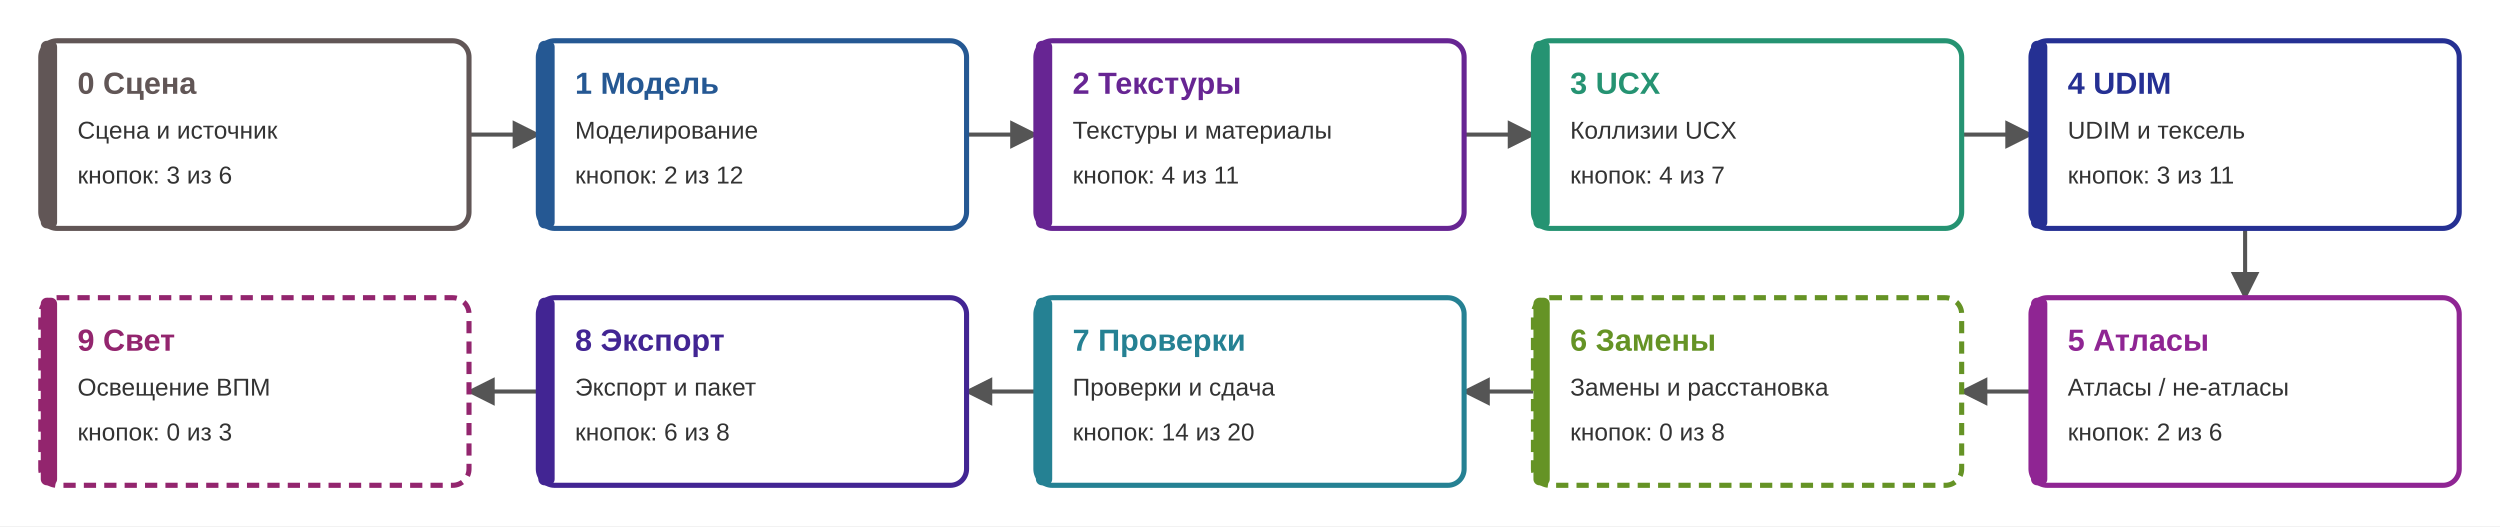
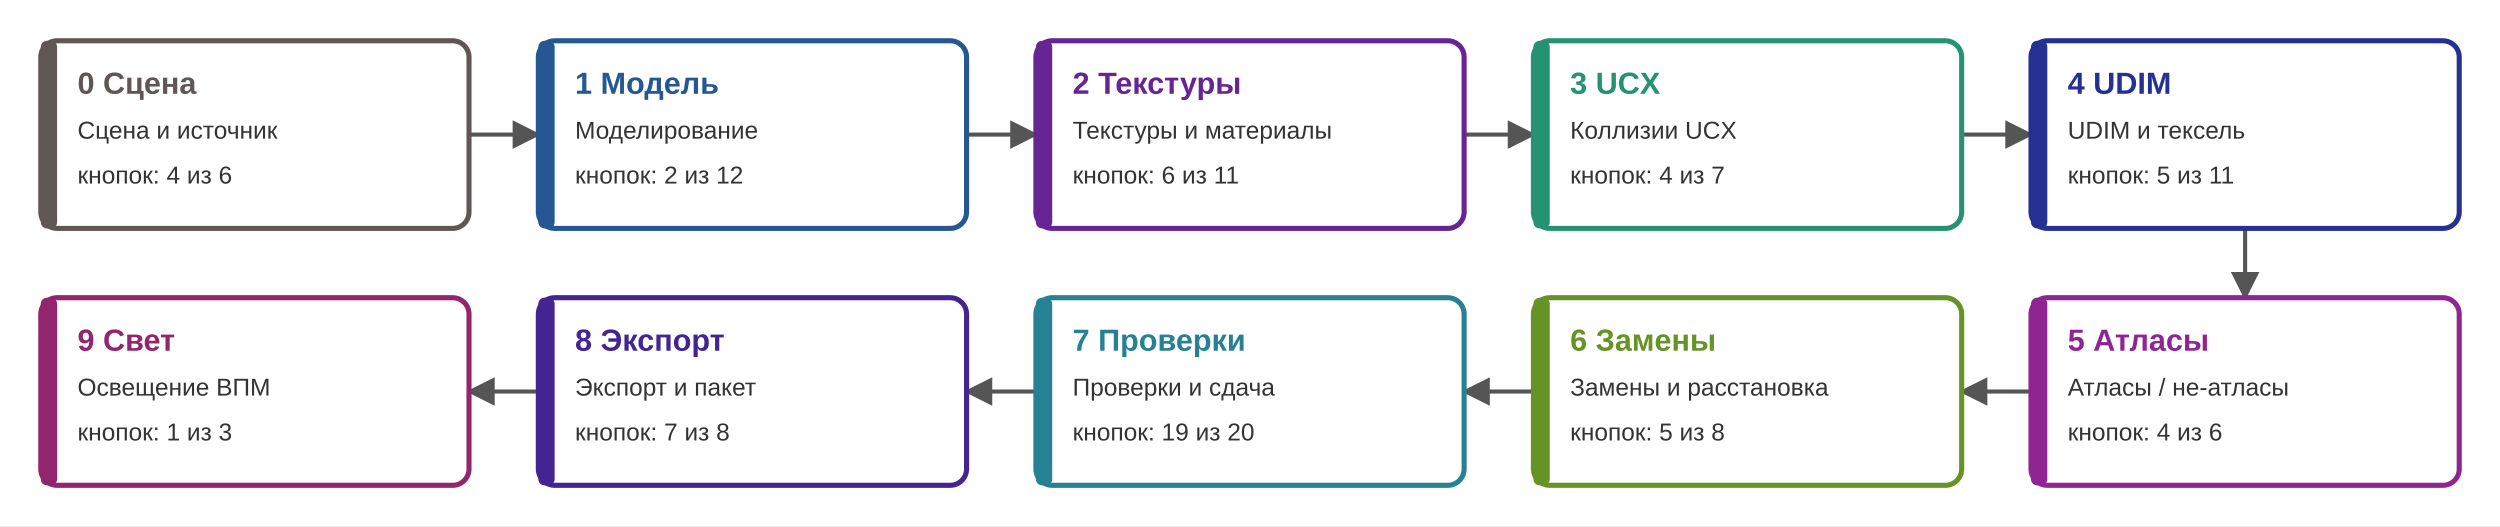
<svg xmlns="http://www.w3.org/2000/svg" width="1226" height="258" viewBox="0 0 1226 258" font-family="Segoe UI, Arial, sans-serif">
  <rect width="100%" height="100%" fill="#ffffff" />
  <defs>
    <marker id="a" viewBox="0 0 10 10" refX="9" refY="5" markerWidth="7" markerHeight="7" orient="auto">
      <path d="M0 0L10 5L0 10Z" fill="#555555" />
    </marker>
  </defs>
  <path d="M230 66H264" stroke="#555555" stroke-width="2" fill="none" marker-end="url(#a)" />
  <path d="M474 66H508" stroke="#555555" stroke-width="2" fill="none" marker-end="url(#a)" />
  <path d="M718 66H752" stroke="#555555" stroke-width="2" fill="none" marker-end="url(#a)" />
  <path d="M962 66H996" stroke="#555555" stroke-width="2" fill="none" marker-end="url(#a)" />
  <path d="M1101 112V146" stroke="#555555" stroke-width="2" fill="none" marker-end="url(#a)" />
  <path d="M996 192H962" stroke="#555555" stroke-width="2" fill="none" marker-end="url(#a)" />
  <path d="M752 192H718" stroke="#555555" stroke-width="2" fill="none" marker-end="url(#a)" />
  <path d="M508 192H474" stroke="#555555" stroke-width="2" fill="none" marker-end="url(#a)" />
  <path d="M264 192H230" stroke="#555555" stroke-width="2" fill="none" marker-end="url(#a)" />
  <rect x="20" y="20" width="210" height="92" rx="8" fill="#ffffff" stroke="#615656" stroke-width="2.5" />
  <rect x="20" y="20" width="8" height="92" rx="3" fill="#615656" />
  <text x="38" y="46" font-size="15" font-weight="bold" fill="#615656">0 Сцена</text>
  <text x="38" y="68" font-size="12" fill="#333333">Сцена и источник</text>
-   <text x="38" y="90" font-size="12" fill="#333333">кнопок: 3 из 6</text>
+   <text x="38" y="90" font-size="12" fill="#333333">кнопок: 4 из 6</text>
  <rect x="264" y="20" width="210" height="92" rx="8" fill="#ffffff" stroke="#255893" stroke-width="2.5" />
  <rect x="264" y="20" width="8" height="92" rx="3" fill="#255893" />
  <text x="282" y="46" font-size="15" font-weight="bold" fill="#255893">1 Модель</text>
  <text x="282" y="68" font-size="12" fill="#333333">Моделирование</text>
  <text x="282" y="90" font-size="12" fill="#333333">кнопок: 2 из 12</text>
  <rect x="508" y="20" width="210" height="92" rx="8" fill="#ffffff" stroke="#672593" stroke-width="2.5" />
  <rect x="508" y="20" width="8" height="92" rx="3" fill="#672593" />
  <text x="526" y="46" font-size="15" font-weight="bold" fill="#672593">2 Текстуры</text>
  <text x="526" y="68" font-size="12" fill="#333333">Текстуры и материалы</text>
-   <text x="526" y="90" font-size="12" fill="#333333">кнопок: 4 из 11</text>
+   <text x="526" y="90" font-size="12" fill="#333333">кнопок: 6 из 11</text>
  <rect x="752" y="20" width="210" height="92" rx="8" fill="#ffffff" stroke="#259372" stroke-width="2.5" />
  <rect x="752" y="20" width="8" height="92" rx="3" fill="#259372" />
  <text x="770" y="46" font-size="15" font-weight="bold" fill="#259372">3 UCX</text>
  <text x="770" y="68" font-size="12" fill="#333333">Коллизии UCX</text>
  <text x="770" y="90" font-size="12" fill="#333333">кнопок: 4 из 7</text>
  <rect x="996" y="20" width="210" height="92" rx="8" fill="#ffffff" stroke="#253093" stroke-width="2.5" />
  <rect x="996" y="20" width="8" height="92" rx="3" fill="#253093" />
  <text x="1014" y="46" font-size="15" font-weight="bold" fill="#253093">4 UDIM</text>
  <text x="1014" y="68" font-size="12" fill="#333333">UDIM и тексель</text>
-   <text x="1014" y="90" font-size="12" fill="#333333">кнопок: 3 из 11</text>
+   <text x="1014" y="90" font-size="12" fill="#333333">кнопок: 5 из 11</text>
  <rect x="996" y="146" width="210" height="92" rx="8" fill="#ffffff" stroke="#8f2593" stroke-width="2.5" />
  <rect x="996" y="146" width="8" height="92" rx="3" fill="#8f2593" />
  <text x="1014" y="172" font-size="15" font-weight="bold" fill="#8f2593">5 Атласы</text>
  <text x="1014" y="194" font-size="12" fill="#333333">Атласы / не-атласы</text>
-   <text x="1014" y="216" font-size="12" fill="#333333">кнопок: 2 из 6</text>
-   <rect x="752" y="146" width="210" height="92" rx="8" fill="#ffffff" stroke="#659325" stroke-width="2.5" stroke-dasharray="6 4" />
+   <text x="1014" y="216" font-size="12" fill="#333333">кнопок: 4 из 6</text>
+   <rect x="752" y="146" width="210" height="92" rx="8" fill="#ffffff" stroke="#659325" stroke-width="2.5" />
  <rect x="752" y="146" width="8" height="92" rx="3" fill="#659325" />
  <text x="770" y="172" font-size="15" font-weight="bold" fill="#659325">6 Замены</text>
  <text x="770" y="194" font-size="12" fill="#333333">Замены и расстановка</text>
-   <text x="770" y="216" font-size="12" fill="#333333">кнопок: 0 из 8</text>
+   <text x="770" y="216" font-size="12" fill="#333333">кнопок: 5 из 8</text>
  <rect x="508" y="146" width="210" height="92" rx="8" fill="#ffffff" stroke="#258193" stroke-width="2.5" />
  <rect x="508" y="146" width="8" height="92" rx="3" fill="#258193" />
  <text x="526" y="172" font-size="15" font-weight="bold" fill="#258193">7 Проверки</text>
  <text x="526" y="194" font-size="12" fill="#333333">Проверки и сдача</text>
-   <text x="526" y="216" font-size="12" fill="#333333">кнопок: 14 из 20</text>
+   <text x="526" y="216" font-size="12" fill="#333333">кнопок: 19 из 20</text>
  <rect x="264" y="146" width="210" height="92" rx="8" fill="#ffffff" stroke="#422593" stroke-width="2.5" />
  <rect x="264" y="146" width="8" height="92" rx="3" fill="#422593" />
  <text x="282" y="172" font-size="15" font-weight="bold" fill="#422593">8 Экспорт</text>
  <text x="282" y="194" font-size="12" fill="#333333">Экспорт и пакет</text>
-   <text x="282" y="216" font-size="12" fill="#333333">кнопок: 6 из 8</text>
-   <rect x="20" y="146" width="210" height="92" rx="8" fill="#ffffff" stroke="#93256e" stroke-width="2.5" stroke-dasharray="6 4" />
+   <text x="282" y="216" font-size="12" fill="#333333">кнопок: 7 из 8</text>
+   <rect x="20" y="146" width="210" height="92" rx="8" fill="#ffffff" stroke="#93256e" stroke-width="2.5" />
  <rect x="20" y="146" width="8" height="92" rx="3" fill="#93256e" />
  <text x="38" y="172" font-size="15" font-weight="bold" fill="#93256e">9 Свет</text>
  <text x="38" y="194" font-size="12" fill="#333333">Освещение ВПМ</text>
-   <text x="38" y="216" font-size="12" fill="#333333">кнопок: 0 из 3</text>
+   <text x="38" y="216" font-size="12" fill="#333333">кнопок: 1 из 3</text>
</svg>
